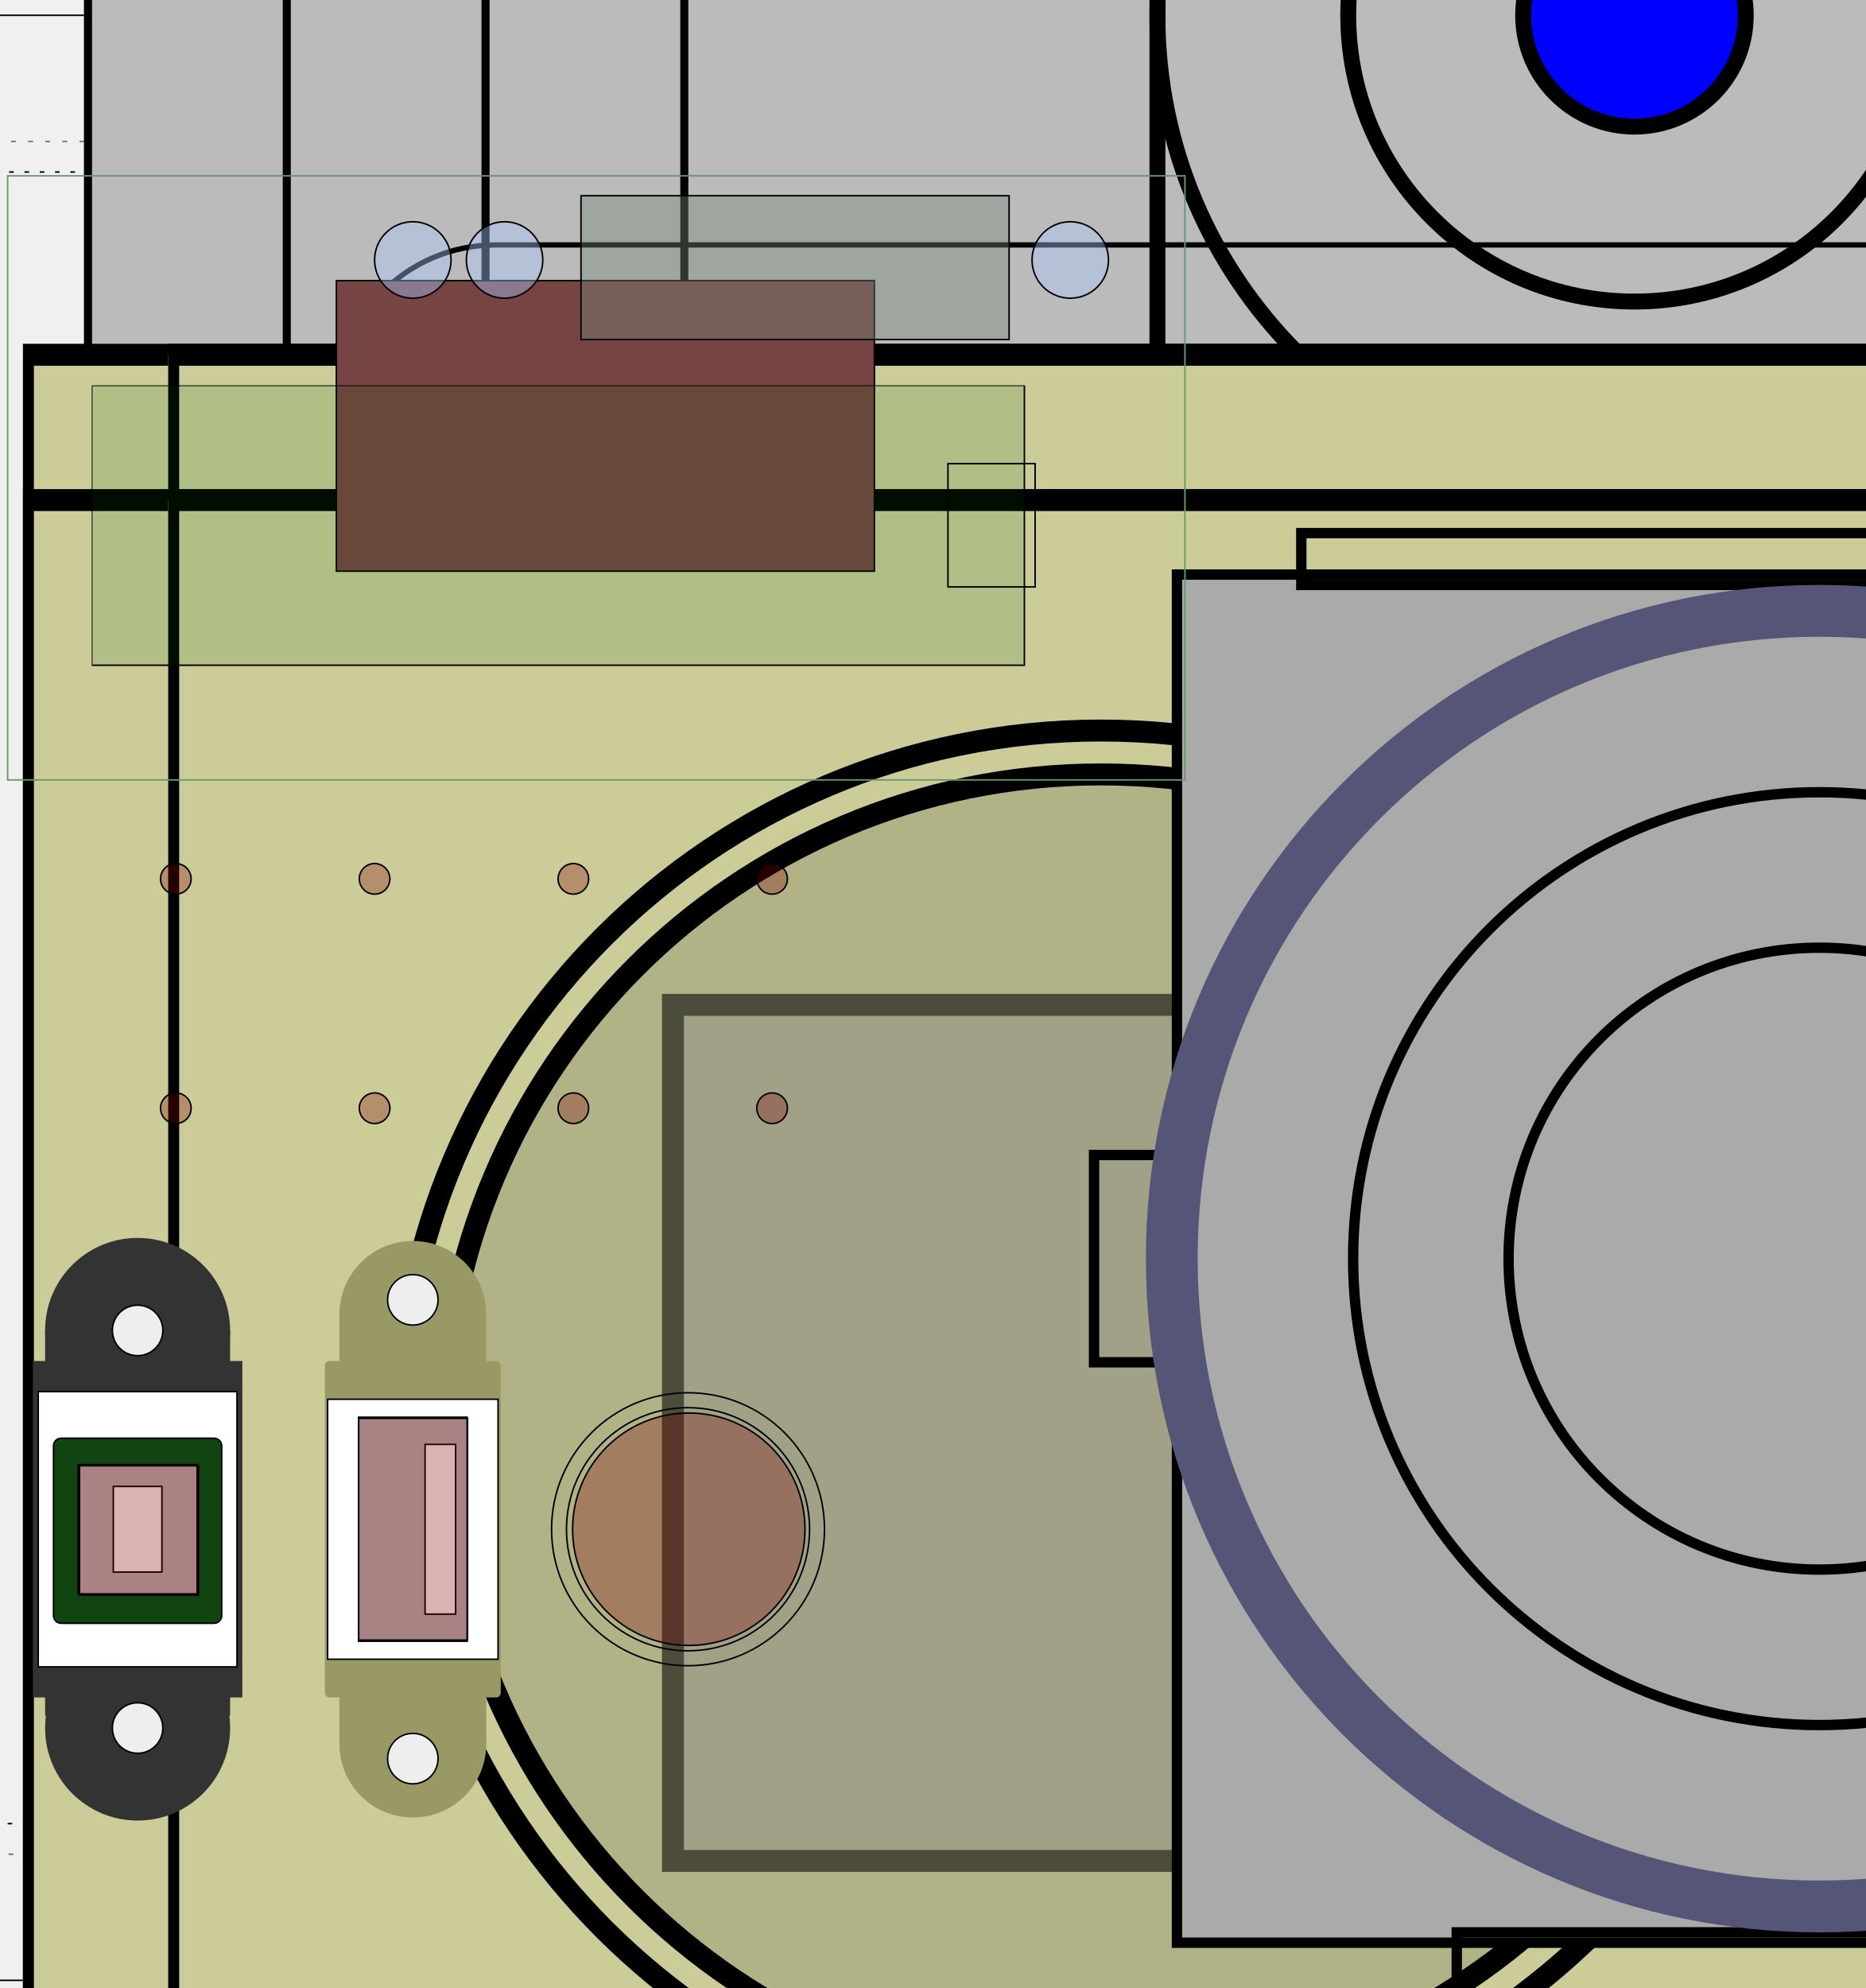
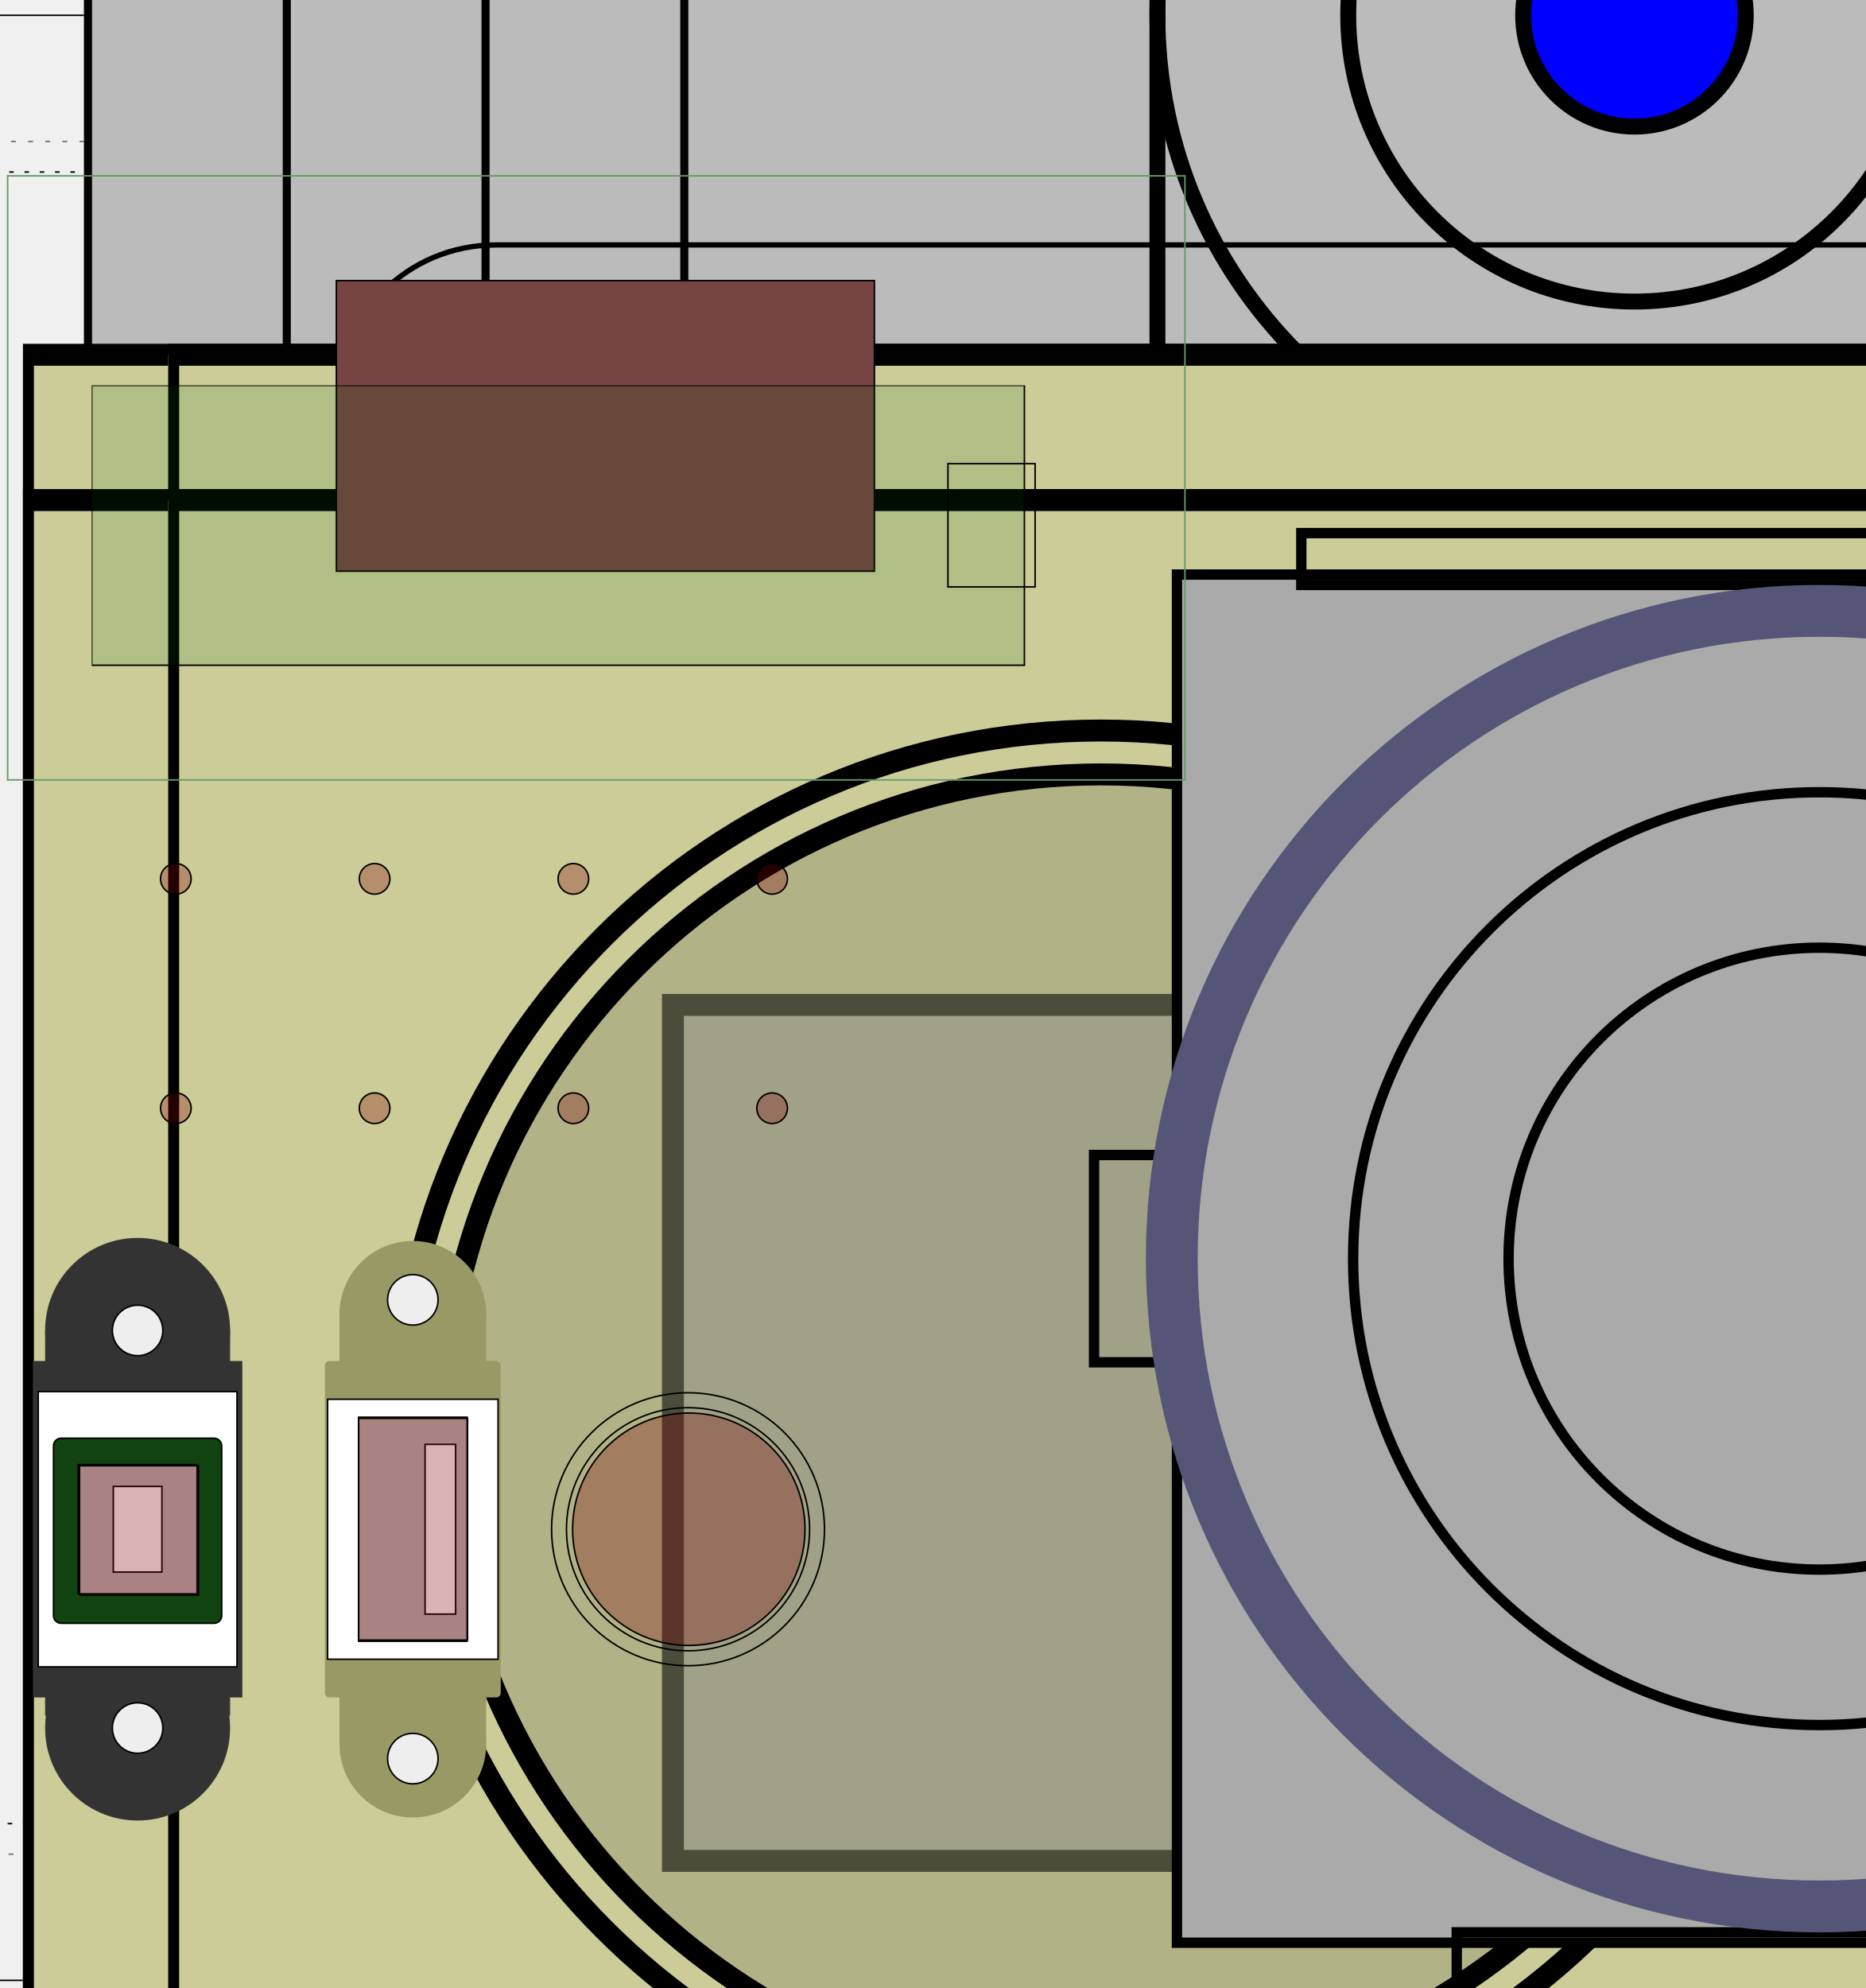
<svg xmlns="http://www.w3.org/2000/svg" viewBox="-71 -1 122 130" overflow="visible">
  <style>
        rect, circle {
            fill: none;
            stroke: black;
            stroke-width: 0.1;
        }
        g.hide rect {
            visibility: hidden;
        }
        g.hide rect.keep {
            visibility: visible;
        }
    </style>
  <g class="xhide">
    <defs>
      <symbol id="Thoniconn-vertical" width="9" height="12.5" viewBox="-4.5 -6 9 12.5">
        <rect x="-4.5" y="-6" width="9" height="10.5" style="fill: #BBB" />
        <rect x="-4" y="-3" width="8" height="6" />
        <rect x="-0.4" y="4.5" width="0.8" height="2" />
        <circle r="3" />
        <circle r="1.8" />
        <circle r="0.7" style="fill:blue" />
      </symbol>
      <symbol id="Thoniconn-vertical-ud" width="9" height="12.5" viewBox="-4.5 -6 9 12.5">
        <rect x="-4.5" y="-4.5" width="9" height="10.5" style="fill: #BBB" />
        <rect x="-4" y="-3" width="8" height="6" />
        <rect x="-0.4" y="-6.4" width="0.8" height="2" />
        <circle r="3" />
        <circle r="1.8" />
        <circle r="0.7" style="fill:blue" />
      </symbol>
      <symbol id="Thoniconn-horizontal" height="9" width="12" viewBox="-6 -4.5 12 9">
        <rect y="-4.5" x="-6" height="9" width="10.5" style="fill: #BBB" />
        <rect y="-4" x="-3" height="8" width="6" />
        <rect y="-0.4" x="4.5" height="0.8" width="1.5" />
        <circle r="3" />
        <circle r="1.8" />
      </symbol>
      <symbol id="RGBled" height="7.8" width="7.8" viewBox="-3.9 -3.9 7.8 7.8">
        <circle r="2.9" style="fill:#999" />
        <circle r="2.5" style="fill:#CE6" />
      </symbol>
      <symbol id="SongHuei" height="13.5" width="10.6" viewBox="-5.3 -5.5 10.6 13.5">
        <rect x="-4.85" y="-5.5" height="12.5" width="9.7" style="fill: #BBB" />
        <rect x="-3" y="7" height="1" width="6" style="fill: #AAA" />
        <rect x="-5.3" y="-1.1" height="2.2" width="0.55" />
        <rect x="4.75" y="-1.1" height="2.2" width="0.55" />
        <circle r="3.2" />
        <circle r="3.0" />
        <circle r="0.7" style="fill:yellow" />
      </symbol>
      <symbol id="oled091" height="21.844" width="33.02" viewBox="0 0 21.844 33.02">
        <rect x="0" y="0" height="21.844" width="33.02" />
        <circle cx="2.54" cy="2.54" r="1.27" />
        <circle cx="30.48" cy="2.54" r="1.27" />
        <circle cx="2.54" cy="19.304" r="1.27" />
        <circle cx="30.48" cy="19.304" r="1.27" />
        <rect x="2.54" y="5.207" width="29.972" height="11.43" style="fill:#444" />
      </symbol>
      <symbol id="oled13" height="35.18" width="35.19" viewBox="0 0 35.19 35.18">
        <rect x="0" y="0" height="35.18" width="35.19" rx="3" />
        <circle cx="3.05" cy="3.05" r="1.27" />
        <circle cx="32.14" cy="3.05" r="1.27" />
        <circle cx="3.05" cy="32.512" r="1.27" />
        <circle cx="32.14" cy="32.512" r="1.27" />
        <rect class="screen" x="0" y="6.32" width="35.19" height="19" style="fill:#444" />
      </symbol>
      <symbol id="CKtact" height="12" width="12" viewBox="-6 -6 12 12">
        <circle r="6" style="fill:#CC9" />
        <circle r="4.5" />
      </symbol>
      <symbol id="SMDtact" height="6" width="6" viewBox="-3 -3 6 6">
        <rect x="-3" y="-3" width="6" height="6" style="fill:#CC9" />
        <circle r="2.5" style="fill:#997" />
      </symbol>
      <symbol id="thonk-lopro" height="8.5" width="8.5" viewBox="-4.25 -4.25 8.5 8.5">
        <rect x="-4.25" y="-4.25" width="8.5" height="8.5" style="fill:#CC9" />
        <rect x="-1.95" y="-1.95" width="3.9" height="3.9" style="fill:#AA9" />
        <circle r="3" style="fill:#997" fill-opacity="0.5" />
        <circle r="3.2" style="fill:none" />
      </symbol>
      <symbol id="Deltron" height="17.9" width="17.9" viewBox="-8.93 -8.93 17.9 17.9">
        <circle r="7.95" />
        <circle r="8.925" />
      </symbol>
      <symbol id="SparkfunRGBencoder" width="18" height="18.5" viewBox="-9 -9 18 18.5">
        <rect x="-6.2" y="-6.6" width="12.4" height="13.2" style="fill:#AAA" />
        <rect x="-7" y="-1" width="0.8" height="2" />
        <rect x="6.2" y="-1" width="0.8" height="2" />
        <rect x="-5" y="-7" width="10" height="0.5" />
        <rect x="-3.5" y="6.5" width="7" height="1" />
        <circle r="6.25" style="stroke:#557; stroke-width:0.5" />
        <circle r="4.5" />
        <circle r="3" />
      </symbol>
      <symbol id="Teensy4.1vertical" width="18.3" height="61.7" viewbox="0 0 18.3 61.7">
        <rect x="0" y="0.7" width="18.3" height="61" style="fill:#0602" />
        <rect x="5.12" y="0" width="8.06" height="5.7" />
      </symbol>
      <symbol id="Teensy4.1horizontal" width="61.7" height="18.3" viewbox="0 0 61.7 18.3">
        <rect x="0" y="0" width="61" height="18.3" style="fill:#0602" />
        <rect x="56" y="5.12" width="5.7 " height="8.06" />
      </symbol>
    </defs>
    <rect class="keep" x="-71.4" y="0" width="121.6" height="128.5" />
    <circle r="1.6" cx="-58.78" cy="3" />
    <circle r="1.6" cx="-58.78" cy="125.5" />
    <circle r="1.6" cx="43.36" cy="3" />
    <circle r="1.6" cx="43.36" cy="125.5" />
    <rect class="keep" x="-71.4" y="8.25" width="121.6" height="112" stroke-dasharray="0.32 0.8" stroke="#966" stroke-opacity="0.5" />
    <rect class="keep" x="-71.4" y="10.25" width="121.6" height="108" stroke-dasharray="0.3 0.7" stroke="#666" />
    <g id="pcb-area" transform="translate(0, 10.25)">
      <g transform="translate(8, -76)">
        <rect x="0" y="76" width="40" height="31.8" style="stroke: #668; fill: #93B; fill-opacity: 0.3" />
        <rect x="0" y="76" width="40" height="31.8" style="stroke: #966" />
        <use href="#RGBled" x="5.6" y="75.5" />
        <use href="#RGBled" x="26.6" y="75.5" />
        <use href="#Thoniconn-vertical" x="0" y="83.5" />
        <use href="#Thoniconn-vertical" x="10" y="83.5" />
        <use href="#Thoniconn-vertical" x="31" y="83.5" />
        <use href="#Thoniconn-vertical" x="21" y="83.5" />
        <use href="#Thoniconn-vertical-ud" x="5" y="95.3" />
        <use href="#Thoniconn-vertical-ud" x="26" y="95.3" />
      </g>
      <g transform="translate(8, -51)">
        <rect x="0" y="84.5" width="40" height="18.7" style="stroke: #966; fill: #263; fill-opacity:0.3" />
        <use href="#Thoniconn-vertical" x="0" y="88" />
        <use href="#Thoniconn-vertical" x="10" y="88" />
        <use href="#Thoniconn-vertical" x="21" y="88" />
        <use href="#Thoniconn-vertical" x="31" y="88" />
        <rect x="12.38" y="100.2" width="15.24" height="2.54" style="fill:#555" />
        <rect x="5.15" y="100.2" width="29.7" height="2.54" style="stroke: #696" />
        <rect x="12.38" y="85" width="15.24" height="2.54" style="fill:#555" />
        <rect x="5.15" y="85" width="29.7" height="2.54" style="stroke: #696" />
      </g>
      <g transform="translate(8,-18.9)">
        <rect x="-21" y="72" width="57" height="55.4" style="fill: maroon; fill-opacity: 0.2; stroke: #966" />
        <rect x="-21" y="72" width="30" height="55.4" style="fill: lime; fill-opacity: 0.2; stroke: #966" />
        <use href="#Thoniconn-vertical" x="5" y="72" />
        <use href="#Thoniconn-vertical" x="26" y="72" />
        <use href="#Thoniconn-vertical" x="5" y="85.5" />
        <use href="#Thoniconn-vertical" x="26" y="85.5" />
        <use href="#Thoniconn-vertical" x="5" y="99" />
        <use href="#Thoniconn-vertical" x="26" y="99" />
        <use href="#Thoniconn-vertical" x="5" y="112.5" />
        <use href="#Thoniconn-vertical" x="26" y="112.5" />
        <g transform="translate(3, 0)">
          <rect x="7" y="82" width="26.27" height="33.68" style="fill: green; fill-opacity: 0.2; stroke: #686" />
          <rect x="8.05" y="83.2" width="10.28" height="5.2" style="fill:#787" />
          <rect x="8.05" y="109.60" width="10.28" height="5.2" style="fill:#787" />
          <rect x="21.01" y="83.34" width="10.28" height="2.66" style="fill:#787" />
          <rect x="29.37" y="88.77" height="20.44" width="2.66" style="fill:#787; " />
        </g>
        <g transform="translate(-1.5,0.5)">
          <use href="#SongHuei" x="-14" y="112.5" />
          <use href="#SongHuei" x="-14" y="99" />
          <use href="#SongHuei" x="-14" y="85.5" />
          <use href="#SongHuei" x="-14" y="72" />
        </g>
        <g transform="translate(5.5, 6)" style="fill:none; stroke:red; stroke-width:0.5; stroke-opacity: 0.2">
          <line x1="-15" y1="72" x2="32" y2="72" />
          <line x1="-15" y1="85.5" x2="32" y2="85.5" />
          <line x1="-15" y1="99" x2="32" y2="99" />
          <line x1="-15" y1="112.5" x2="32" y2="112.5" />
          <g style="stroke: green">
            <line x1="-15.5" y1="73" x2="-15.5" y2="33" />
          </g>
        </g>
      </g>
      <rect x="27.4" y="0" width="1.2" height="108" style="fill:#777;fill-opacity:0.2;stroke:none" />
    </g>
    <g transform="rotate(-90 20 90) translate(26 -68.5)">
      <use href="#Thoniconn-vertical" x="8" y="73" />
      <use href="#Thoniconn-vertical" x="23" y="73" />
      <use href="#Thoniconn-vertical" x="8" y="86" />
      <use href="#Thoniconn-vertical" x="23" y="86" />
      <use href="#Thoniconn-vertical" x="8" y="99" />
      <use href="#Thoniconn-vertical" x="23" y="99" />
      <use href="#Thoniconn-vertical" x="8" y="112" />
      <use href="#Thoniconn-vertical" x="23" y="112" />
      <rect x="8" y="72" width="24" height="52.4" style="stroke: #966" />
      <rect x="7" y="82" width="26.27" height="33.68" style="fill: green; fill-opacity: 0.2; stroke: #686" />
      <rect x="8.05" y="83.2" width="10.28" height="5.2" style="fill:#787" />
      <rect x="8.05" y="109.60" width="10.28" height="5.2" style="fill:#787" />
      <rect x="21.01" y="83.34" width="10.28" height="2.66" style="fill:#787" />
      <rect x="29.37" y="88.77" height="20.44" width="2.66" style="fill:#787" />
    </g>
    <g transform="translate(2, 0)">
      <use href="#oled13" x="-51" y="11" />
      <use href="#thonk-lopro" x="-71.5" y="18.2" />
      <use href="#thonk-lopro" x="-62" y="18.2" />
      <use href="#thonk-lopro" x="-71.5" y="27.7" />
      <use href="#thonk-lopro" x="-62" y="27.7" />
      <use href="#SparkfunRGBencoder" x="-15" y="18" />
    </g>
    <rect class="screen" x="-49" y="17.35" width="35.19" height="19" style="fill:#744" />
    <use href="#Teensy4.1horizontal" x="-65" y="24.2" />
    <rect x="-70.5" y="10.5" width="77" height="39.5" style="stroke: #696" />
-     <rect x="-33" height="9.4" width="28" y="11.8" style="fill:#787; fill-opacity: 0.4" />
-     <circle r="2.5" cx="-1" cy="16" style="fill:#ACF; fill-opacity: 0.4" />
-     <circle r="2.5" cx="-44" cy="16" style="fill:#ACF; fill-opacity: 0.4" />
-     <circle r="2.5" cx="-38" cy="16" style="fill:#ACF; fill-opacity: 0.4" />
    <g transform="translate(-26 99)">
      <circle r="7.95" />
      <circle r="8.925" />
    </g>
    <g transform="translate(-62 99)">
      <circle cy="-13" r="6.05" style="stroke:none; fill: #333" />
      <circle cy="13" r="6.05" style="stroke:none; fill: #333" />
      <rect y="-13" x="-6.05" height="25.2" width="12.1" style="stroke:none; fill: #333" />
      <rect y="-11" x="-6.85" height="22" width="13.7" style="stroke:none; fill: #333" />
      <circle cy="-13" r="1.65" style="fill: #EEE" />
      <circle cy="13" r="1.65" style="fill: #EEE" />
      <rect y="-9" x="-6.5" height="18" width="13" style="fill:white" />
      <rect y="-5.95" x="-5.50" height="12.1" width="11.0" rx="0.5" style="fill:#141" />
      <rect y="-4.225" x="-3.89" height="8.45" width="7.78" style="fill:#BBB" />
      <rect y="-2.8" x="-1.59" height="5.6" width="3.18" style="fill:white" />
    </g>
    <g transform="translate(-44 99)">
      <circle cy="-14.05" r="4.8" style="stroke:none; fill: #996" />
      <circle cy="14.05" r="4.8" style="stroke:none; fill: #996" />
      <rect y="-14.05" x="-4.8" height="28.1" width="9.6" style="stroke:none; fill: #996" />
      <rect y="-11" x="-5.75" height="22" width="11.5" rx="0.3" style="stroke:none; fill: #996" />
      <circle cy="-15" r="1.65" style="fill: #EEE" />
      <circle cy="15" r="1.65" style="fill: #EEE" />
      <rect y="-8.5" x="-5.575" height="17" width="11.15" style="fill:white" />
      <rect y="-7.325" x="-3.55" height="14.65" width="7.1" style="fill:#BBB" />
      <rect y="-5.55" x="0.8" height="11.10" width="2" style="fill:white" />
    </g>
  </g>
  <circle style="fill: maroon; fill-opacity: 0.3" cx="-59.5" cy="56.47" r="1" />
  <circle style="fill: maroon; fill-opacity: 0.3" cx="-46.5" cy="56.47" r="1" />
  <circle style="fill: maroon; fill-opacity: 0.3" cx="-33.5" cy="56.47" r="1" />
  <circle style="fill: maroon; fill-opacity: 0.3" cx="-20.5" cy="56.47" r="1" />
  <circle style="fill: maroon; fill-opacity: 0.3" cx="-59.5" cy="71.47" r="1" />
  <circle style="fill: maroon; fill-opacity: 0.3" cx="-46.5" cy="71.47" r="1" />
  <circle style="fill: maroon; fill-opacity: 0.3" cx="-33.5" cy="71.47" r="1" />
  <circle style="fill: maroon; fill-opacity: 0.3" cx="-20.5" cy="71.47" r="1" />
  <rect style="fill: maroon; fill-opacity: 0.3" x="-65.8" y="94.85" width="7.78" height="8.45" />
  <rect style="fill: maroon; fill-opacity: 0.3" x="-47.54" y="91.75" width="7.12" height="14.5" />
  <circle style="fill: maroon; fill-opacity: 0.3" cx="-25.95" cy="99" r="7.6" />
</svg>
